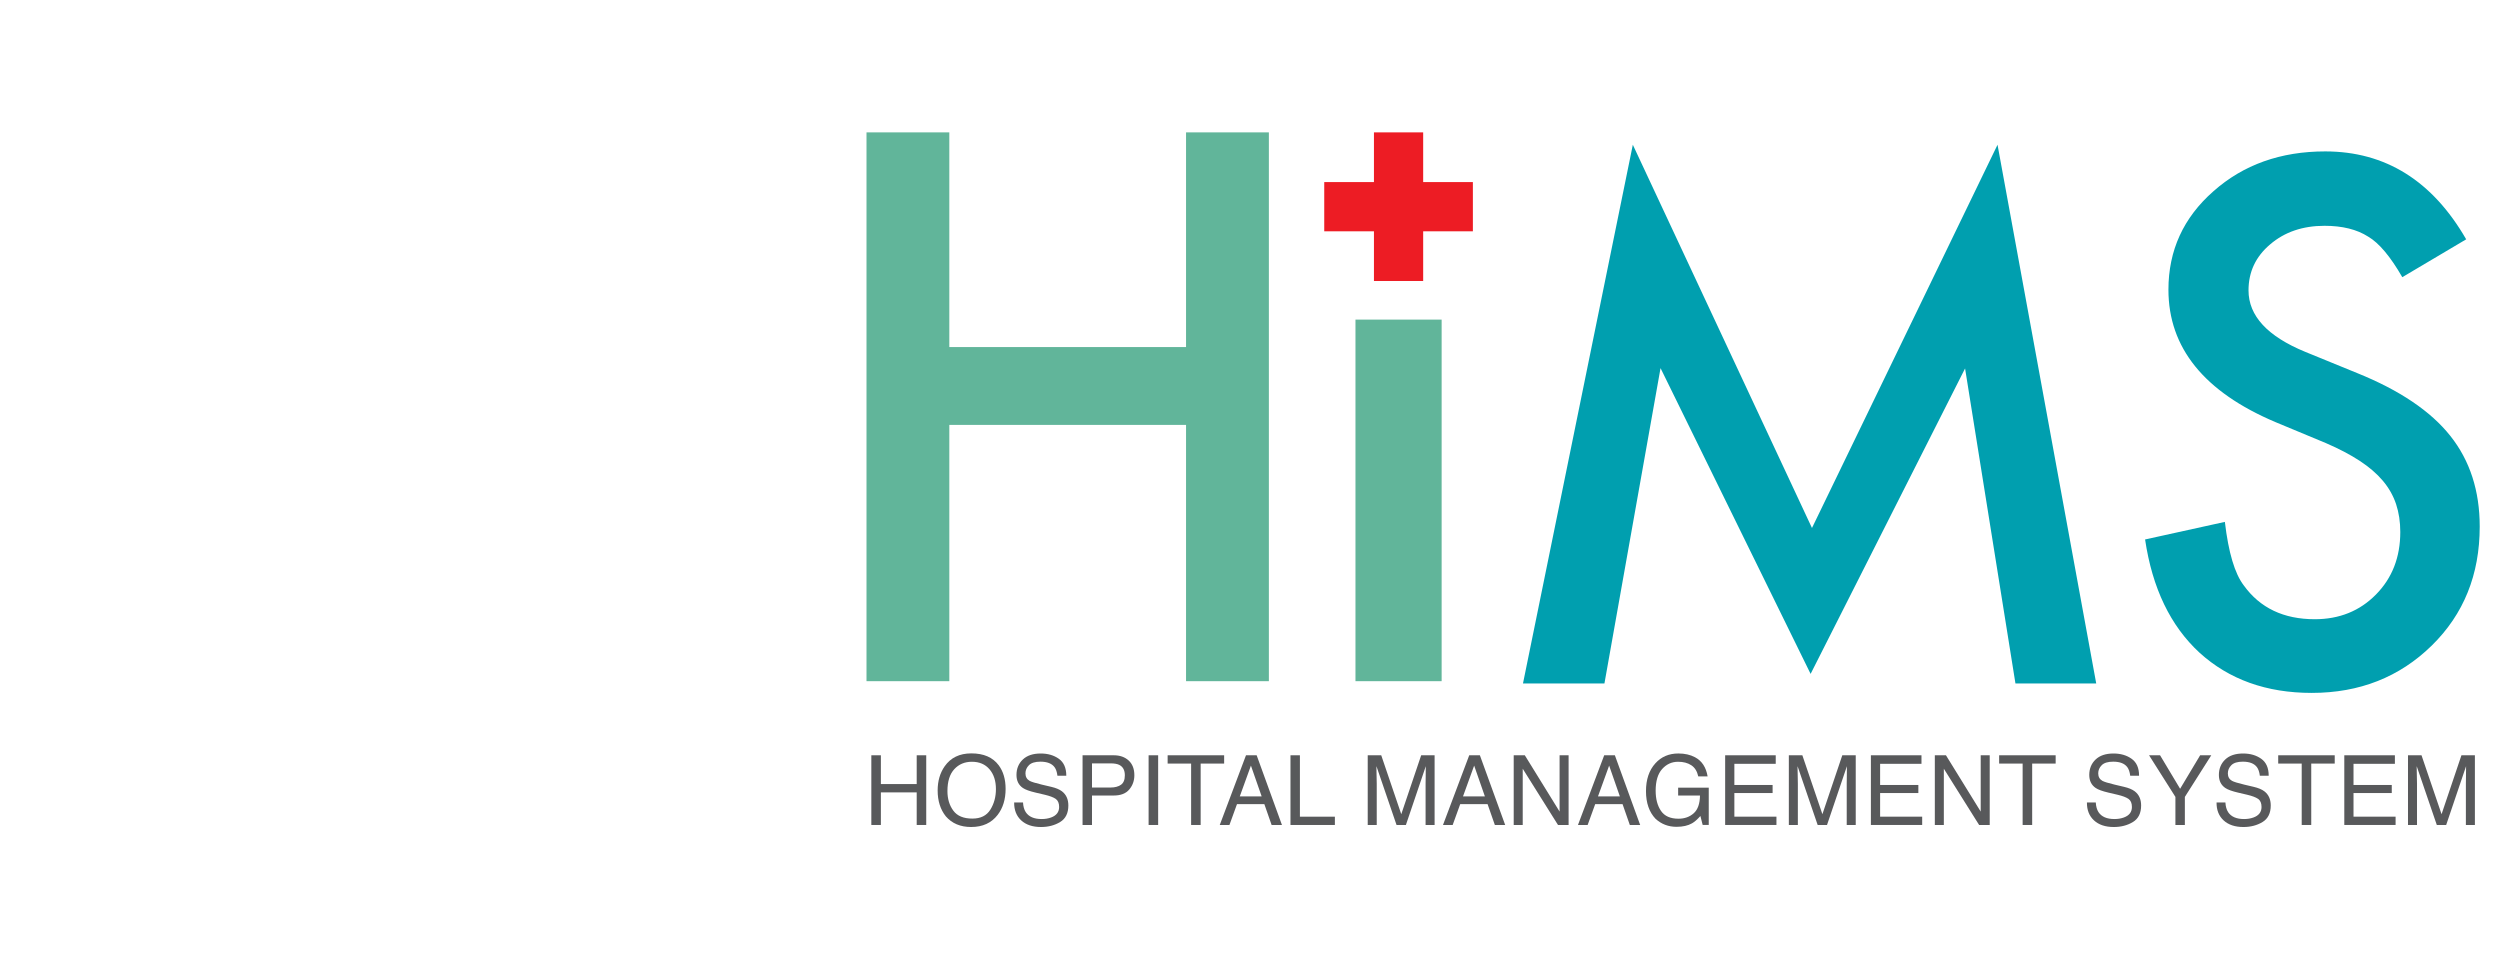
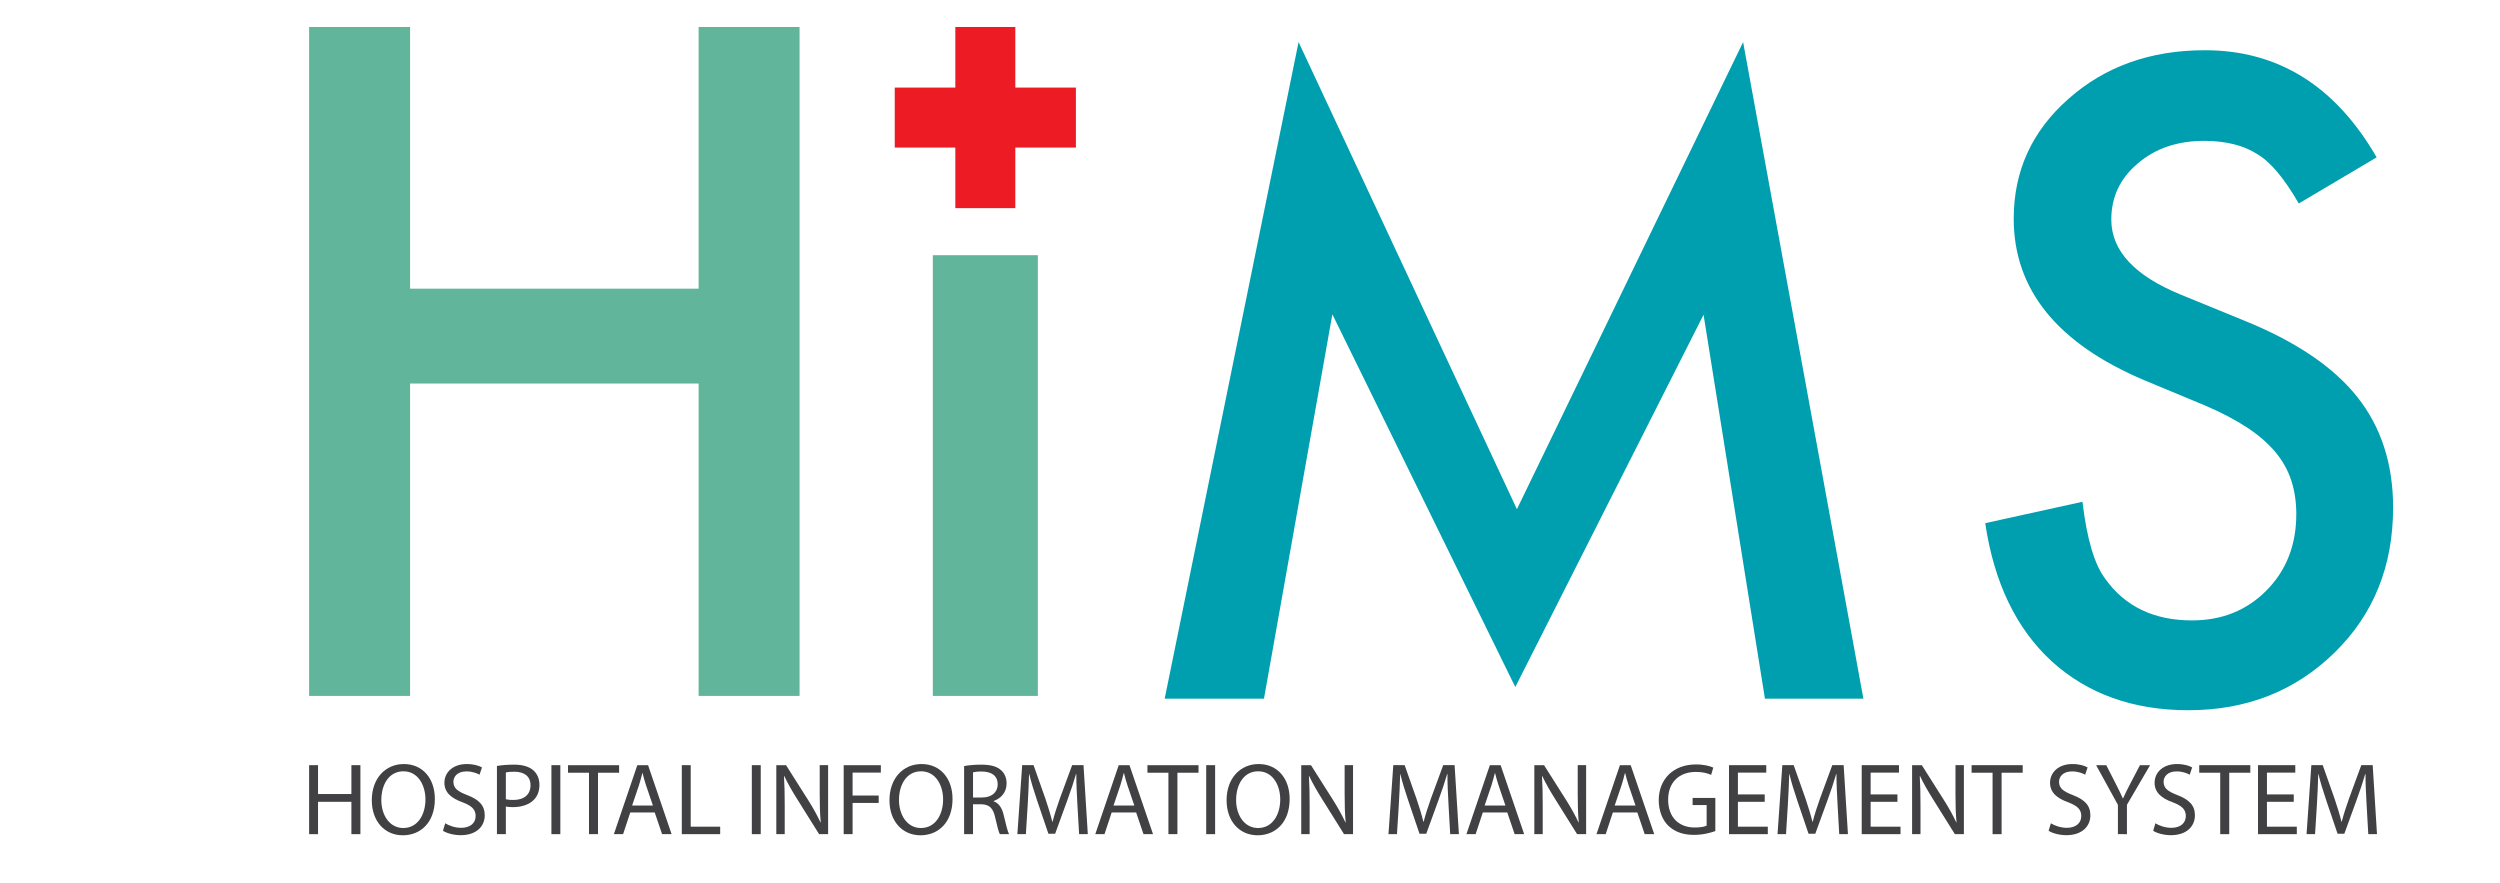
- <svg xmlns="http://www.w3.org/2000/svg" version="1.1" id="Layer_1" x="0px" y="0px" width="360.243px" height="138.246px" viewBox="0 -10.753 360.243 138.246" enable-background="new 0 -10.753 360.243 138.246" xml:space="preserve">
+ <svg xmlns="http://www.w3.org/2000/svg" version="1.1" id="Layer_1" x="0px" y="0px" width="361.098px" height="127.493px" viewBox="0 0 361.098 127.493" enable-background="new 0 0 361.098 127.493" xml:space="preserve">
  <g>
    <g>
      <g>
-         <path fill="#61B59A" d="M136.794,39.258h34.112V8.322h11.935v79.081h-11.935V50.474h-34.112v36.929h-11.933V8.322h11.933V39.258z     " />
+         <path fill="#61B59A" d="M59.23,41.695h41.677V3.898h14.581v96.62h-14.582v-45.12H59.23v45.12H44.65V3.898h14.58V41.695z" />
      </g>
      <g>
-         <polygon fill="#ED1C24" points="212.238,15.484 205.075,15.484 205.075,8.322 197.982,8.322 197.982,15.484 190.82,15.484      190.82,22.578 197.982,22.578 197.982,29.739 205.075,29.739 205.075,22.578 212.238,22.578    " />
+         <polygon fill="#ED1C24" points="155.403,12.649 146.652,12.649 146.652,3.898 137.986,3.898 137.986,12.649 129.236,12.649      129.236,21.315 137.986,21.315 137.986,30.064 146.652,30.064 146.652,21.315 155.403,21.315    " />
      </g>
      <g>
-         <path fill="#61B59A" d="M207.736,35.301v52.102H195.32V35.301H207.736z" />
+         <path fill="#61B59A" d="M149.904,36.861v63.657h-15.169V36.861H149.904z" />
      </g>
      <g>
-         <path fill="#009FAF" d="M219.458,87.731l15.828-77.625l25.814,55.223l26.738-55.223l14.221,77.625h-11.639l-7.258-45.393     l-22.258,44.016l-21.625-44.063l-8.084,45.44H219.458z" />
+         <path fill="#009FAF" d="M168.225,100.918l19.34-94.84l31.538,67.469l32.67-67.469l17.375,94.84h-14.221l-8.867-55.459     l-27.192,53.776l-26.422-53.836l-9.879,55.52H168.225L168.225,100.918z" />
      </g>
      <g>
-         <path fill="#009FAF" d="M355.37,23.733l-9.205,5.455c-1.723-2.985-3.359-4.935-4.92-5.845c-1.623-1.038-3.719-1.559-6.283-1.559     c-3.148,0-5.764,0.894-7.842,2.679c-2.078,1.754-3.115,3.963-3.115,6.624c0,3.67,2.727,6.624,8.182,8.864l7.502,3.067     c6.104,2.468,10.568,5.479,13.393,9.035c2.826,3.555,4.238,7.915,4.238,13.077c0,6.916-2.307,12.631-6.916,17.145     c-4.645,4.547-10.406,6.818-17.291,6.818c-6.525,0-11.916-1.932-16.17-5.797c-4.188-3.863-6.803-9.303-7.842-16.314l11.496-2.532     c0.518,4.415,1.428,7.468,2.727,9.155c2.338,3.248,5.746,4.871,10.229,4.871c3.537,0,6.479-1.187,8.814-3.557     c2.338-2.37,3.508-5.373,3.508-9.01c0-1.461-0.203-2.801-0.607-4.02c-0.408-1.218-1.041-2.338-1.9-3.359     c-0.861-1.022-1.973-1.98-3.336-2.875c-1.363-0.893-2.988-1.744-4.871-2.557l-7.258-3.02     c-10.293-4.353-15.438-10.717-15.438-19.093c0-5.649,2.158-10.375,6.479-14.174c4.316-3.831,9.689-5.747,16.121-5.747     C343.732,11.07,350.499,15.292,355.37,23.733z" />
+         <path fill="#009FAF" d="M343.28,22.728l-11.246,6.664c-2.104-3.648-4.104-6.028-6.01-7.141c-1.984-1.269-4.546-1.903-7.679-1.903     c-3.849,0-7.041,1.092-9.58,3.272c-2.539,2.143-3.81,4.842-3.81,8.093c0,4.484,3.332,8.094,9.996,10.83l9.166,3.75     c7.457,3.014,12.912,6.693,16.363,11.038c3.45,4.343,5.178,9.669,5.178,15.978c0,8.449-2.817,15.432-8.448,20.945     c-5.677,5.556-12.716,8.33-21.125,8.33c-7.976,0-14.562-2.358-19.759-7.082c-5.116-4.721-8.312-11.365-9.58-19.935l14.046-3.093     c0.633,5.396,1.745,9.123,3.332,11.186c2.854,3.969,7.021,5.951,12.495,5.951c4.322,0,7.914-1.447,10.771-4.345     s4.285-6.563,4.285-11.011c0-1.781-0.248-3.42-0.742-4.907c-0.498-1.487-1.271-2.854-2.321-4.104     c-1.054-1.249-2.41-2.419-4.076-3.513c-1.666-1.09-3.649-2.133-5.948-3.123l-8.869-3.689     c-12.576-5.317-18.86-13.092-18.86-23.326c0-6.903,2.637-12.676,7.911-17.317c5.277-4.681,11.843-7.021,19.699-7.021     C329.059,7.256,337.331,12.414,343.28,22.728z" />
      </g>
    </g>
    <g>
-       <path fill="#58595B" d="M125.557,98.081h1.375v4.148h5.162v-4.148h1.374v10.043h-1.374v-4.697h-5.162v4.697h-1.375V98.081z" />
-       <path fill="#58595B" d="M143.907,99.516c0.666,0.889,0.998,2.025,0.998,3.41c0,1.5-0.381,2.746-1.143,3.74    c-0.894,1.167-2.167,1.75-3.822,1.75c-1.545,0-2.76-0.512-3.644-1.531c-0.789-0.984-1.183-2.229-1.183-3.732    c0-1.357,0.337-2.521,1.012-3.486c0.866-1.238,2.146-1.859,3.842-1.859C141.742,97.807,143.055,98.375,143.907,99.516z     M142.707,105.917c0.535-0.858,0.803-1.849,0.803-2.966c0-1.182-0.309-2.133-0.926-2.854c-0.618-0.722-1.462-1.082-2.533-1.082    c-1.039,0-1.887,0.357-2.543,1.071c-0.657,0.714-0.985,1.767-0.985,3.157c0,1.113,0.282,2.052,0.846,2.814    c0.562,0.766,1.476,1.146,2.737,1.146C141.305,107.208,142.172,106.778,142.707,105.917z" />
-       <path fill="#58595B" d="M147.414,104.882c0.031,0.569,0.161,1.032,0.389,1.388c0.436,0.666,1.201,0.998,2.298,0.998    c0.492,0,0.939-0.072,1.345-0.219c0.78-0.281,1.172-0.787,1.172-1.518c0-0.547-0.166-0.938-0.497-1.17    c-0.335-0.229-0.861-0.426-1.576-0.594l-1.318-0.309c-0.86-0.201-1.47-0.422-1.828-0.664c-0.617-0.419-0.927-1.046-0.927-1.88    c0-0.901,0.304-1.644,0.912-2.222c0.607-0.58,1.468-0.868,2.581-0.868c1.025,0,1.895,0.254,2.611,0.762    c0.716,0.509,1.074,1.321,1.074,2.438h-1.278c-0.065-0.537-0.205-0.95-0.419-1.237c-0.397-0.524-1.073-0.786-2.025-0.786    c-0.769,0-1.322,0.169-1.658,0.506c-0.336,0.338-0.505,0.729-0.505,1.176c0,0.492,0.199,0.854,0.597,1.08    c0.261,0.146,0.85,0.328,1.769,0.547l1.364,0.321c0.658,0.155,1.166,0.367,1.522,0.636c0.619,0.471,0.929,1.151,0.929,2.045    c0,1.112-0.396,1.908-1.185,2.387s-1.706,0.718-2.75,0.718c-1.218,0-2.171-0.319-2.86-0.957c-0.688-0.634-1.026-1.493-1.014-2.577    L147.414,104.882L147.414,104.882z" />
-       <path fill="#58595B" d="M155.994,98.081h4.494c0.889,0,1.605,0.252,2.151,0.756c0.546,0.503,0.819,1.211,0.819,2.122    c0,0.784-0.244,1.467-0.731,2.048c-0.486,0.581-1.232,0.872-2.237,0.872h-3.137v4.245h-1.36L155.994,98.081L155.994,98.081z     M161.271,99.46c-0.298-0.142-0.708-0.212-1.229-0.212h-2.688v3.479h2.688c0.605,0,1.099-0.129,1.477-0.39    c0.378-0.26,0.567-0.718,0.567-1.374C162.086,100.227,161.814,99.725,161.271,99.46z" />
-       <path fill="#58595B" d="M165.511,98.081h1.375v10.043h-1.375V98.081z" />
-       <path fill="#58595B" d="M176.396,98.081v1.195h-3.385v8.848h-1.373v-8.848h-3.385v-1.195H176.396z" />
-       <path fill="#58595B" d="M179.544,98.081h1.537l3.645,10.043h-1.49l-1.049-3.008h-3.939l-1.09,3.008h-1.395L179.544,98.081z     M181.802,104.007l-1.547-4.438l-1.607,4.438H181.802z" />
-       <path fill="#58595B" d="M185.954,98.081h1.359v8.848h5.039v1.195h-6.398V98.081z" />
-       <path fill="#58595B" d="M197.083,98.081h1.949l2.887,8.49l2.869-8.49h1.934v10.043h-1.299v-5.928c0-0.205,0.004-0.545,0.014-1.02    c0.01-0.474,0.016-0.98,0.016-1.523l-2.867,8.471h-1.348l-2.896-8.471v0.308c0,0.246,0.008,0.621,0.021,1.125    s0.021,0.874,0.021,1.11v5.928h-1.299V98.081H197.083z" />
-       <path fill="#58595B" d="M211.712,98.081h1.535l3.645,10.043h-1.488l-1.051-3.008h-3.939l-1.088,3.008h-1.396L211.712,98.081z     M213.968,104.007l-1.547-4.438l-1.607,4.438H213.968z" />
-       <path fill="#58595B" d="M218.12,98.081h1.602l5.01,8.113v-8.113h1.299v10.043h-1.527l-5.084-8.104v8.104h-1.299V98.081    L218.12,98.081z" />
-       <path fill="#58595B" d="M231.161,98.081h1.537l3.645,10.043h-1.49l-1.049-3.008h-3.939l-1.09,3.008h-1.395L231.161,98.081z     M233.417,104.007l-1.545-4.438l-1.607,4.438H233.417z" />
-       <path fill="#58595B" d="M244.255,98.368c0.984,0.523,1.586,1.441,1.807,2.755h-1.348c-0.16-0.733-0.492-1.269-0.998-1.603    c-0.504-0.336-1.141-0.504-1.908-0.504c-0.91,0-1.676,0.35-2.299,1.047c-0.623,0.696-0.934,1.735-0.934,3.117    c0,1.193,0.256,2.166,0.77,2.916s1.352,1.125,2.514,1.125c0.889,0,1.625-0.265,2.207-0.791c0.584-0.525,0.883-1.377,0.896-2.553    h-3.146v-1.129h4.41v5.374h-0.875l-0.328-1.292c-0.451,0.506-0.854,0.855-1.203,1.053c-0.588,0.338-1.332,0.506-2.238,0.506    c-1.17,0-2.178-0.385-3.021-1.154c-0.918-0.967-1.379-2.293-1.379-3.979c0-1.683,0.449-3.019,1.35-4.013    c0.854-0.948,1.957-1.422,3.314-1.422C242.773,97.821,243.577,98.002,244.255,98.368z" />
-       <path fill="#58595B" d="M248.591,98.081h7.287v1.23h-5.961v3.049h5.51v1.162h-5.51v3.404h6.064v1.196h-7.391V98.081    L248.591,98.081z" />
-       <path fill="#58595B" d="M257.765,98.081h1.949l2.889,8.49l2.867-8.49h1.936v10.043h-1.299v-5.928c0-0.205,0.006-0.545,0.014-1.02    c0.01-0.474,0.014-0.98,0.014-1.523l-2.867,8.471h-1.348l-2.895-8.471v0.308c0,0.246,0.008,0.621,0.021,1.125    s0.02,0.874,0.02,1.11v5.928h-1.299V98.081H257.765z" />
-       <path fill="#58595B" d="M269.593,98.081h7.287v1.23h-5.961v3.049h5.51v1.162h-5.51v3.404h6.062v1.196h-7.391V98.081H269.593z" />
-       <path fill="#58595B" d="M278.802,98.081h1.604l5.008,8.113v-8.113h1.299v10.043h-1.527l-5.084-8.104v8.104h-1.299V98.081    L278.802,98.081z" />
-       <path fill="#58595B" d="M296.214,98.081v1.195h-3.383v8.848h-1.375v-8.848h-3.385v-1.195H296.214z" />
-       <path fill="#58595B" d="M301.997,104.882c0.031,0.569,0.16,1.032,0.389,1.388c0.436,0.666,1.201,0.998,2.299,0.998    c0.492,0,0.939-0.072,1.344-0.219c0.781-0.281,1.174-0.787,1.174-1.518c0-0.547-0.166-0.938-0.498-1.17    c-0.336-0.229-0.861-0.426-1.576-0.594l-1.318-0.309c-0.859-0.201-1.469-0.422-1.826-0.664c-0.617-0.419-0.928-1.046-0.928-1.88    c0-0.901,0.305-1.644,0.91-2.222c0.609-0.58,1.469-0.868,2.582-0.868c1.025,0,1.896,0.254,2.611,0.762    c0.717,0.509,1.074,1.321,1.074,2.438h-1.277c-0.066-0.537-0.207-0.95-0.42-1.237c-0.398-0.524-1.072-0.786-2.025-0.786    c-0.77,0-1.322,0.169-1.658,0.506c-0.338,0.338-0.506,0.729-0.506,1.176c0,0.492,0.199,0.854,0.598,1.08    c0.262,0.146,0.85,0.328,1.77,0.547l1.363,0.321c0.658,0.155,1.166,0.367,1.523,0.636c0.617,0.471,0.928,1.151,0.928,2.045    c0,1.112-0.395,1.908-1.184,2.387s-1.707,0.718-2.75,0.718c-1.219,0-2.172-0.319-2.859-0.957    c-0.689-0.634-1.027-1.493-1.016-2.577L301.997,104.882L301.997,104.882z" />
-       <path fill="#58595B" d="M309.673,98.081h1.586l2.889,4.826l2.887-4.826h1.602l-3.805,5.996v4.047h-1.361v-4.047L309.673,98.081z" />
-       <path fill="#58595B" d="M320.675,104.882c0.031,0.569,0.16,1.032,0.389,1.388c0.436,0.666,1.201,0.998,2.301,0.998    c0.49,0,0.938-0.072,1.342-0.219c0.783-0.281,1.174-0.787,1.174-1.518c0-0.547-0.166-0.938-0.498-1.17    c-0.336-0.229-0.861-0.426-1.576-0.594l-1.316-0.309c-0.861-0.201-1.471-0.422-1.828-0.664c-0.617-0.419-0.928-1.046-0.928-1.88    c0-0.901,0.305-1.644,0.91-2.222c0.609-0.58,1.471-0.868,2.582-0.868c1.025,0,1.896,0.254,2.611,0.762    c0.717,0.509,1.074,1.321,1.074,2.438h-1.277c-0.064-0.537-0.207-0.95-0.42-1.237c-0.396-0.524-1.072-0.786-2.025-0.786    c-0.77,0-1.32,0.169-1.658,0.506c-0.336,0.338-0.504,0.729-0.504,1.176c0,0.492,0.197,0.854,0.596,1.08    c0.262,0.146,0.85,0.328,1.77,0.547l1.363,0.321c0.658,0.155,1.166,0.367,1.523,0.636c0.617,0.471,0.928,1.151,0.928,2.045    c0,1.112-0.395,1.908-1.184,2.387s-1.707,0.718-2.75,0.718c-1.219,0-2.172-0.319-2.859-0.957    c-0.689-0.634-1.027-1.493-1.016-2.577L320.675,104.882L320.675,104.882z" />
-       <path fill="#58595B" d="M336.427,98.081v1.195h-3.383v8.848h-1.375v-8.848h-3.385v-1.195H336.427z" />
-       <path fill="#58595B" d="M337.808,98.081h7.289v1.23h-5.963v3.049h5.512v1.162h-5.512v3.404h6.064v1.196h-7.391V98.081    L337.808,98.081z" />
-       <path fill="#58595B" d="M346.984,98.081h1.949l2.889,8.49l2.865-8.49h1.938v10.043h-1.299v-5.928c0-0.205,0.004-0.545,0.014-1.02    c0.008-0.474,0.014-0.98,0.014-1.523l-2.867,8.471h-1.35l-2.895-8.471v0.308c0,0.246,0.008,0.621,0.021,1.125    s0.021,0.874,0.021,1.11v5.928h-1.299V98.081H346.984z" />
+       <path fill="#414042" d="M45.937,110.52v4.168h4.82v-4.168h1.3v9.965h-1.3v-4.673h-4.82v4.673h-1.288v-9.965H45.937z" />
+       <path fill="#414042" d="M62.81,115.399c0,3.432-2.084,5.249-4.628,5.249c-2.632,0-4.48-2.042-4.48-5.058    c0-3.164,1.968-5.232,4.628-5.232C61.052,110.356,62.81,112.441,62.81,115.399z M55.078,115.561c0,2.129,1.154,4.037,3.179,4.037    c2.042,0,3.194-1.879,3.194-4.139c0-1.983-1.035-4.053-3.178-4.053C56.143,111.405,55.078,113.372,55.078,115.561z" />
+       <path fill="#414042" d="M64.309,118.917c0.576,0.354,1.419,0.652,2.306,0.652c1.315,0,2.085-0.695,2.085-1.703    c0-0.93-0.532-1.463-1.878-1.98c-1.626-0.575-2.632-1.42-2.632-2.822c0-1.555,1.287-2.706,3.223-2.706    c1.021,0,1.76,0.237,2.204,0.487l-0.355,1.052c-0.326-0.179-0.991-0.476-1.894-0.476c-1.36,0-1.877,0.813-1.877,1.494    c0,0.935,0.606,1.392,1.981,1.922c1.685,0.65,2.543,1.465,2.543,2.929c0,1.536-1.138,2.868-3.49,2.868    c-0.961,0-2.011-0.282-2.543-0.637L64.309,118.917z" />
+       <path fill="#414042" d="M71.777,110.635c0.621-0.104,1.435-0.191,2.47-0.191c1.271,0,2.203,0.295,2.795,0.828    c0.546,0.475,0.873,1.197,0.873,2.086c0,0.898-0.267,1.609-0.769,2.127c-0.68,0.725-1.789,1.096-3.046,1.096    c-0.383,0-0.74-0.016-1.035-0.09v3.992h-1.288V110.635z M73.064,115.443c0.281,0.073,0.635,0.104,1.064,0.104    c1.552,0,2.499-0.756,2.499-2.131c0-1.314-0.931-1.949-2.351-1.949c-0.561,0-0.99,0.043-1.212,0.104V115.443z" />
+       <path fill="#414042" d="M80.935,110.52v9.965h-1.288v-9.965H80.935z" />
+       <path fill="#414042" d="M85.074,111.612h-3.031v-1.092h7.379v1.092h-3.046v8.873h-1.301L85.074,111.612L85.074,111.612z" />
+       <path fill="#414042" d="M91.035,117.35L90,120.485h-1.332l3.386-9.965h1.552l3.401,9.965h-1.375l-1.065-3.135H91.035z     M94.304,116.344l-0.976-2.868c-0.222-0.651-0.37-1.242-0.518-1.817h-0.029c-0.148,0.59-0.311,1.197-0.502,1.803l-0.976,2.885    h3.001V116.344z" />
+       <path fill="#414042" d="M98.478,110.52h1.287v8.885h4.258v1.08h-5.544v-9.965H98.478z" />
+       <path fill="#414042" d="M109.88,110.52v9.965h-1.287v-9.965H109.88z" />
+       <path fill="#414042" d="M112.129,120.485v-9.965h1.405l3.193,5.041c0.739,1.168,1.315,2.217,1.789,3.238l0.029-0.016    c-0.117-1.33-0.147-2.543-0.147-4.097v-4.168h1.213v9.965h-1.301l-3.164-5.058c-0.695-1.108-1.36-2.246-1.863-3.327l-0.044,0.017    c0.075,1.256,0.104,2.454,0.104,4.109v4.259L112.129,120.485L112.129,120.485z" />
+       <path fill="#414042" d="M121.862,110.52h5.367v1.077h-4.081v3.312h3.77v1.063h-3.77v4.512h-1.288L121.862,110.52L121.862,110.52z" />
+       <path fill="#414042" d="M137.582,115.399c0,3.432-2.085,5.249-4.628,5.249c-2.631,0-4.481-2.042-4.481-5.058    c0-3.164,1.967-5.232,4.628-5.232C135.822,110.356,137.582,112.441,137.582,115.399z M129.849,115.561    c0,2.129,1.154,4.037,3.178,4.037c2.042,0,3.194-1.879,3.194-4.139c0-1.983-1.035-4.053-3.178-4.053    C130.914,111.405,129.849,113.372,129.849,115.561z" />
+       <path fill="#414042" d="M139.256,110.651c0.651-0.131,1.582-0.205,2.469-0.205c1.376,0,2.263,0.25,2.884,0.812    c0.503,0.441,0.783,1.123,0.783,1.893c0,1.316-0.829,2.188-1.878,2.542v0.045c0.769,0.267,1.228,0.976,1.465,2.013    c0.325,1.39,0.562,2.351,0.768,2.734h-1.331c-0.163-0.281-0.384-1.139-0.666-2.382c-0.296-1.374-0.828-1.894-1.996-1.937h-1.213    v4.315h-1.287L139.256,110.651L139.256,110.651z M140.543,115.19h1.315c1.376,0,2.249-0.754,2.249-1.893    c0-1.287-0.932-1.85-2.292-1.861c-0.62,0-1.064,0.061-1.271,0.117L140.543,115.19L140.543,115.19z" />
+       <path fill="#414042" d="M155.613,116.107c-0.074-1.39-0.163-3.06-0.149-4.303h-0.044c-0.339,1.167-0.753,2.409-1.256,3.784    l-1.76,4.834h-0.975l-1.612-4.746c-0.474-1.404-0.873-2.689-1.153-3.873h-0.03c-0.028,1.242-0.104,2.912-0.191,4.406l-0.266,4.271    h-1.228l0.695-9.964h1.641l1.701,4.817c0.414,1.229,0.753,2.32,1.006,3.356h0.044c0.252-1.005,0.607-2.101,1.05-3.356l1.775-4.817    h1.64l0.621,9.964h-1.256L155.613,116.107z" />
+       <path fill="#414042" d="M160.57,117.35l-1.036,3.135h-1.331l3.385-9.965h1.553l3.401,9.965h-1.376l-1.064-3.135H160.57z     M163.839,116.344l-0.977-2.868c-0.222-0.651-0.369-1.242-0.517-1.817h-0.03c-0.148,0.59-0.311,1.197-0.503,1.803l-0.976,2.885    h3.003V116.344z" />
+       <path fill="#414042" d="M168.765,111.612h-3.031v-1.092h7.379v1.092h-3.046v8.873h-1.301L168.765,111.612L168.765,111.612z" />
+       <path fill="#414042" d="M175.511,110.52v9.965h-1.288v-9.965H175.511z" />
+       <path fill="#414042" d="M186.275,115.399c0,3.432-2.084,5.249-4.627,5.249c-2.633,0-4.481-2.042-4.481-5.058    c0-3.164,1.967-5.232,4.628-5.232C184.517,110.356,186.275,112.441,186.275,115.399z M178.543,115.561    c0,2.129,1.153,4.037,3.179,4.037c2.04,0,3.194-1.879,3.194-4.139c0-1.983-1.036-4.053-3.18-4.053    C179.607,111.405,178.543,113.372,178.543,115.561z" />
+       <path fill="#414042" d="M187.951,120.485v-9.965h1.404l3.193,5.041c0.738,1.168,1.314,2.217,1.789,3.238l0.029-0.016    c-0.117-1.33-0.148-2.543-0.148-4.097v-4.168h1.213v9.965h-1.301l-3.164-5.058c-0.695-1.108-1.359-2.246-1.863-3.327l-0.044,0.017    c0.075,1.256,0.104,2.454,0.104,4.109v4.259L187.951,120.485L187.951,120.485z" />
+       <path fill="#414042" d="M209.217,116.107c-0.073-1.39-0.162-3.06-0.146-4.303h-0.045c-0.34,1.167-0.754,2.409-1.259,3.784    l-1.759,4.834h-0.977l-1.61-4.746c-0.474-1.404-0.873-2.689-1.154-3.873h-0.028c-0.031,1.242-0.104,2.912-0.193,4.406    l-0.268,4.271h-1.227l0.695-9.964h1.64l1.7,4.817c0.415,1.229,0.755,2.32,1.004,3.356h0.045c0.252-1.005,0.607-2.101,1.05-3.356    l1.772-4.817h1.643l0.622,9.964h-1.257L209.217,116.107z" />
+       <path fill="#414042" d="M214.176,117.35l-1.036,3.135h-1.331l3.387-9.965h1.553l3.4,9.965h-1.375l-1.064-3.135H214.176z     M217.441,116.344l-0.976-2.868c-0.224-0.651-0.371-1.242-0.519-1.817h-0.027c-0.146,0.59-0.312,1.197-0.503,1.803l-0.976,2.885h3    V116.344z" />
+       <path fill="#414042" d="M221.617,120.485v-9.965h1.404l3.192,5.041c0.739,1.168,1.315,2.217,1.79,3.238l0.027-0.016    c-0.115-1.33-0.146-2.543-0.146-4.097v-4.168h1.214v9.965h-1.303l-3.164-5.058c-0.694-1.108-1.362-2.246-1.863-3.327l-0.043,0.017    c0.073,1.256,0.103,2.454,0.103,4.109v4.259L221.617,120.485L221.617,120.485z" />
+       <path fill="#414042" d="M232.959,117.35l-1.033,3.135h-1.331l3.386-9.965h1.555l3.398,9.965h-1.375l-1.064-3.135H232.959z     M236.229,116.344l-0.977-2.868c-0.223-0.651-0.369-1.242-0.516-1.817h-0.031c-0.148,0.59-0.311,1.197-0.504,1.803l-0.977,2.885    h3.004V116.344z" />
+       <path fill="#414042" d="M247.764,120.04c-0.575,0.207-1.714,0.549-3.062,0.549c-1.508,0-2.748-0.385-3.727-1.316    c-0.855-0.828-1.39-2.159-1.39-3.712c0.017-2.972,2.057-5.146,5.397-5.146c1.153,0,2.057,0.252,2.484,0.459l-0.312,1.051    c-0.531-0.237-1.197-0.428-2.203-0.428c-2.426,0-4.006,1.508-4.006,4.006c0,2.527,1.521,4.021,3.845,4.021    c0.844,0,1.42-0.119,1.715-0.268v-2.971h-2.026v-1.035h3.282v4.789H247.764z" />
+       <path fill="#414042" d="M254.894,115.812h-3.871v3.593h4.317v1.08h-5.604v-9.965h5.383v1.077h-4.096v3.149h3.871V115.812    L254.894,115.812z" />
+       <path fill="#414042" d="M265.411,116.107c-0.073-1.39-0.164-3.06-0.15-4.303h-0.043c-0.34,1.167-0.755,2.409-1.256,3.784    l-1.762,4.834h-0.976l-1.612-4.746c-0.474-1.404-0.873-2.689-1.153-3.873h-0.028c-0.027,1.242-0.104,2.912-0.193,4.406    l-0.267,4.271h-1.226l0.695-9.964h1.639l1.701,4.817c0.412,1.229,0.754,2.32,1.006,3.356h0.045c0.25-1.005,0.605-2.101,1.05-3.356    l1.772-4.817h1.641l0.621,9.964h-1.258L265.411,116.107z" />
+       <path fill="#414042" d="M274.065,115.812h-3.873v3.593h4.317v1.08h-5.604v-9.965h5.383v1.077h-4.096v3.149h3.873V115.812    L274.065,115.812z" />
+       <path fill="#414042" d="M276.182,120.485v-9.965h1.404l3.192,5.041c0.74,1.168,1.316,2.217,1.791,3.238l0.027-0.016    c-0.117-1.33-0.148-2.543-0.148-4.097v-4.168h1.215v9.965h-1.303l-3.164-5.058c-0.694-1.108-1.361-2.246-1.863-3.327l-0.043,0.017    c0.074,1.256,0.104,2.454,0.104,4.109v4.259L276.182,120.485L276.182,120.485z" />
+       <path fill="#414042" d="M287.806,111.612h-3.031v-1.092h7.379v1.092h-3.045v8.873h-1.303V111.612z" />
+       <path fill="#414042" d="M296.224,118.917c0.576,0.354,1.422,0.652,2.307,0.652c1.316,0,2.086-0.695,2.086-1.703    c0-0.93-0.534-1.463-1.879-1.98c-1.627-0.575-2.631-1.42-2.631-2.822c0-1.555,1.285-2.706,3.223-2.706    c1.02,0,1.76,0.237,2.203,0.487l-0.355,1.052c-0.325-0.179-0.988-0.476-1.893-0.476c-1.359,0-1.879,0.813-1.879,1.494    c0,0.935,0.607,1.392,1.981,1.922c1.685,0.65,2.545,1.465,2.545,2.929c0,1.536-1.14,2.868-3.489,2.868    c-0.961,0-2.012-0.282-2.543-0.637L296.224,118.917z" />
+       <path fill="#414042" d="M305.911,120.485v-4.23l-3.149-5.733h1.465l1.404,2.749c0.386,0.755,0.681,1.359,0.992,2.055h0.028    c0.28-0.648,0.621-1.3,1.004-2.055l1.436-2.749h1.465l-3.343,5.722v4.243L305.911,120.485L305.911,120.485z" />
+       <path fill="#414042" d="M311.325,118.917c0.578,0.354,1.422,0.652,2.308,0.652c1.315,0,2.085-0.695,2.085-1.703    c0-0.93-0.533-1.463-1.878-1.98c-1.626-0.575-2.631-1.42-2.631-2.822c0-1.555,1.286-2.706,3.223-2.706    c1.021,0,1.761,0.237,2.203,0.487l-0.354,1.052c-0.326-0.179-0.989-0.476-1.894-0.476c-1.358,0-1.879,0.813-1.879,1.494    c0,0.935,0.606,1.392,1.981,1.922c1.686,0.65,2.545,1.465,2.545,2.929c0,1.536-1.141,2.868-3.489,2.868    c-0.962,0-2.013-0.282-2.543-0.637L311.325,118.917z" />
+       <path fill="#414042" d="M320.688,111.612h-3.031v-1.092h7.377v1.092h-3.045v8.873h-1.301V111.612L320.688,111.612z" />
+       <path fill="#414042" d="M331.307,115.812h-3.872v3.593h4.315v1.08h-5.604v-9.965h5.383v1.077h-4.094v3.149h3.872V115.812z" />
+       <path fill="#414042" d="M341.823,116.107c-0.073-1.39-0.162-3.06-0.147-4.303h-0.046c-0.338,1.167-0.752,2.409-1.257,3.784    l-1.759,4.834h-0.978l-1.61-4.746c-0.473-1.404-0.873-2.689-1.152-3.873h-0.029c-0.029,1.242-0.104,2.912-0.191,4.406    l-0.268,4.271h-1.229l0.693-9.964h1.643l1.701,4.817c0.414,1.229,0.754,2.32,1.004,3.356h0.045    c0.253-1.005,0.606-2.101,1.051-3.356l1.771-4.817h1.644l0.621,9.964h-1.257L341.823,116.107z" />
    </g>
  </g>
</svg>
